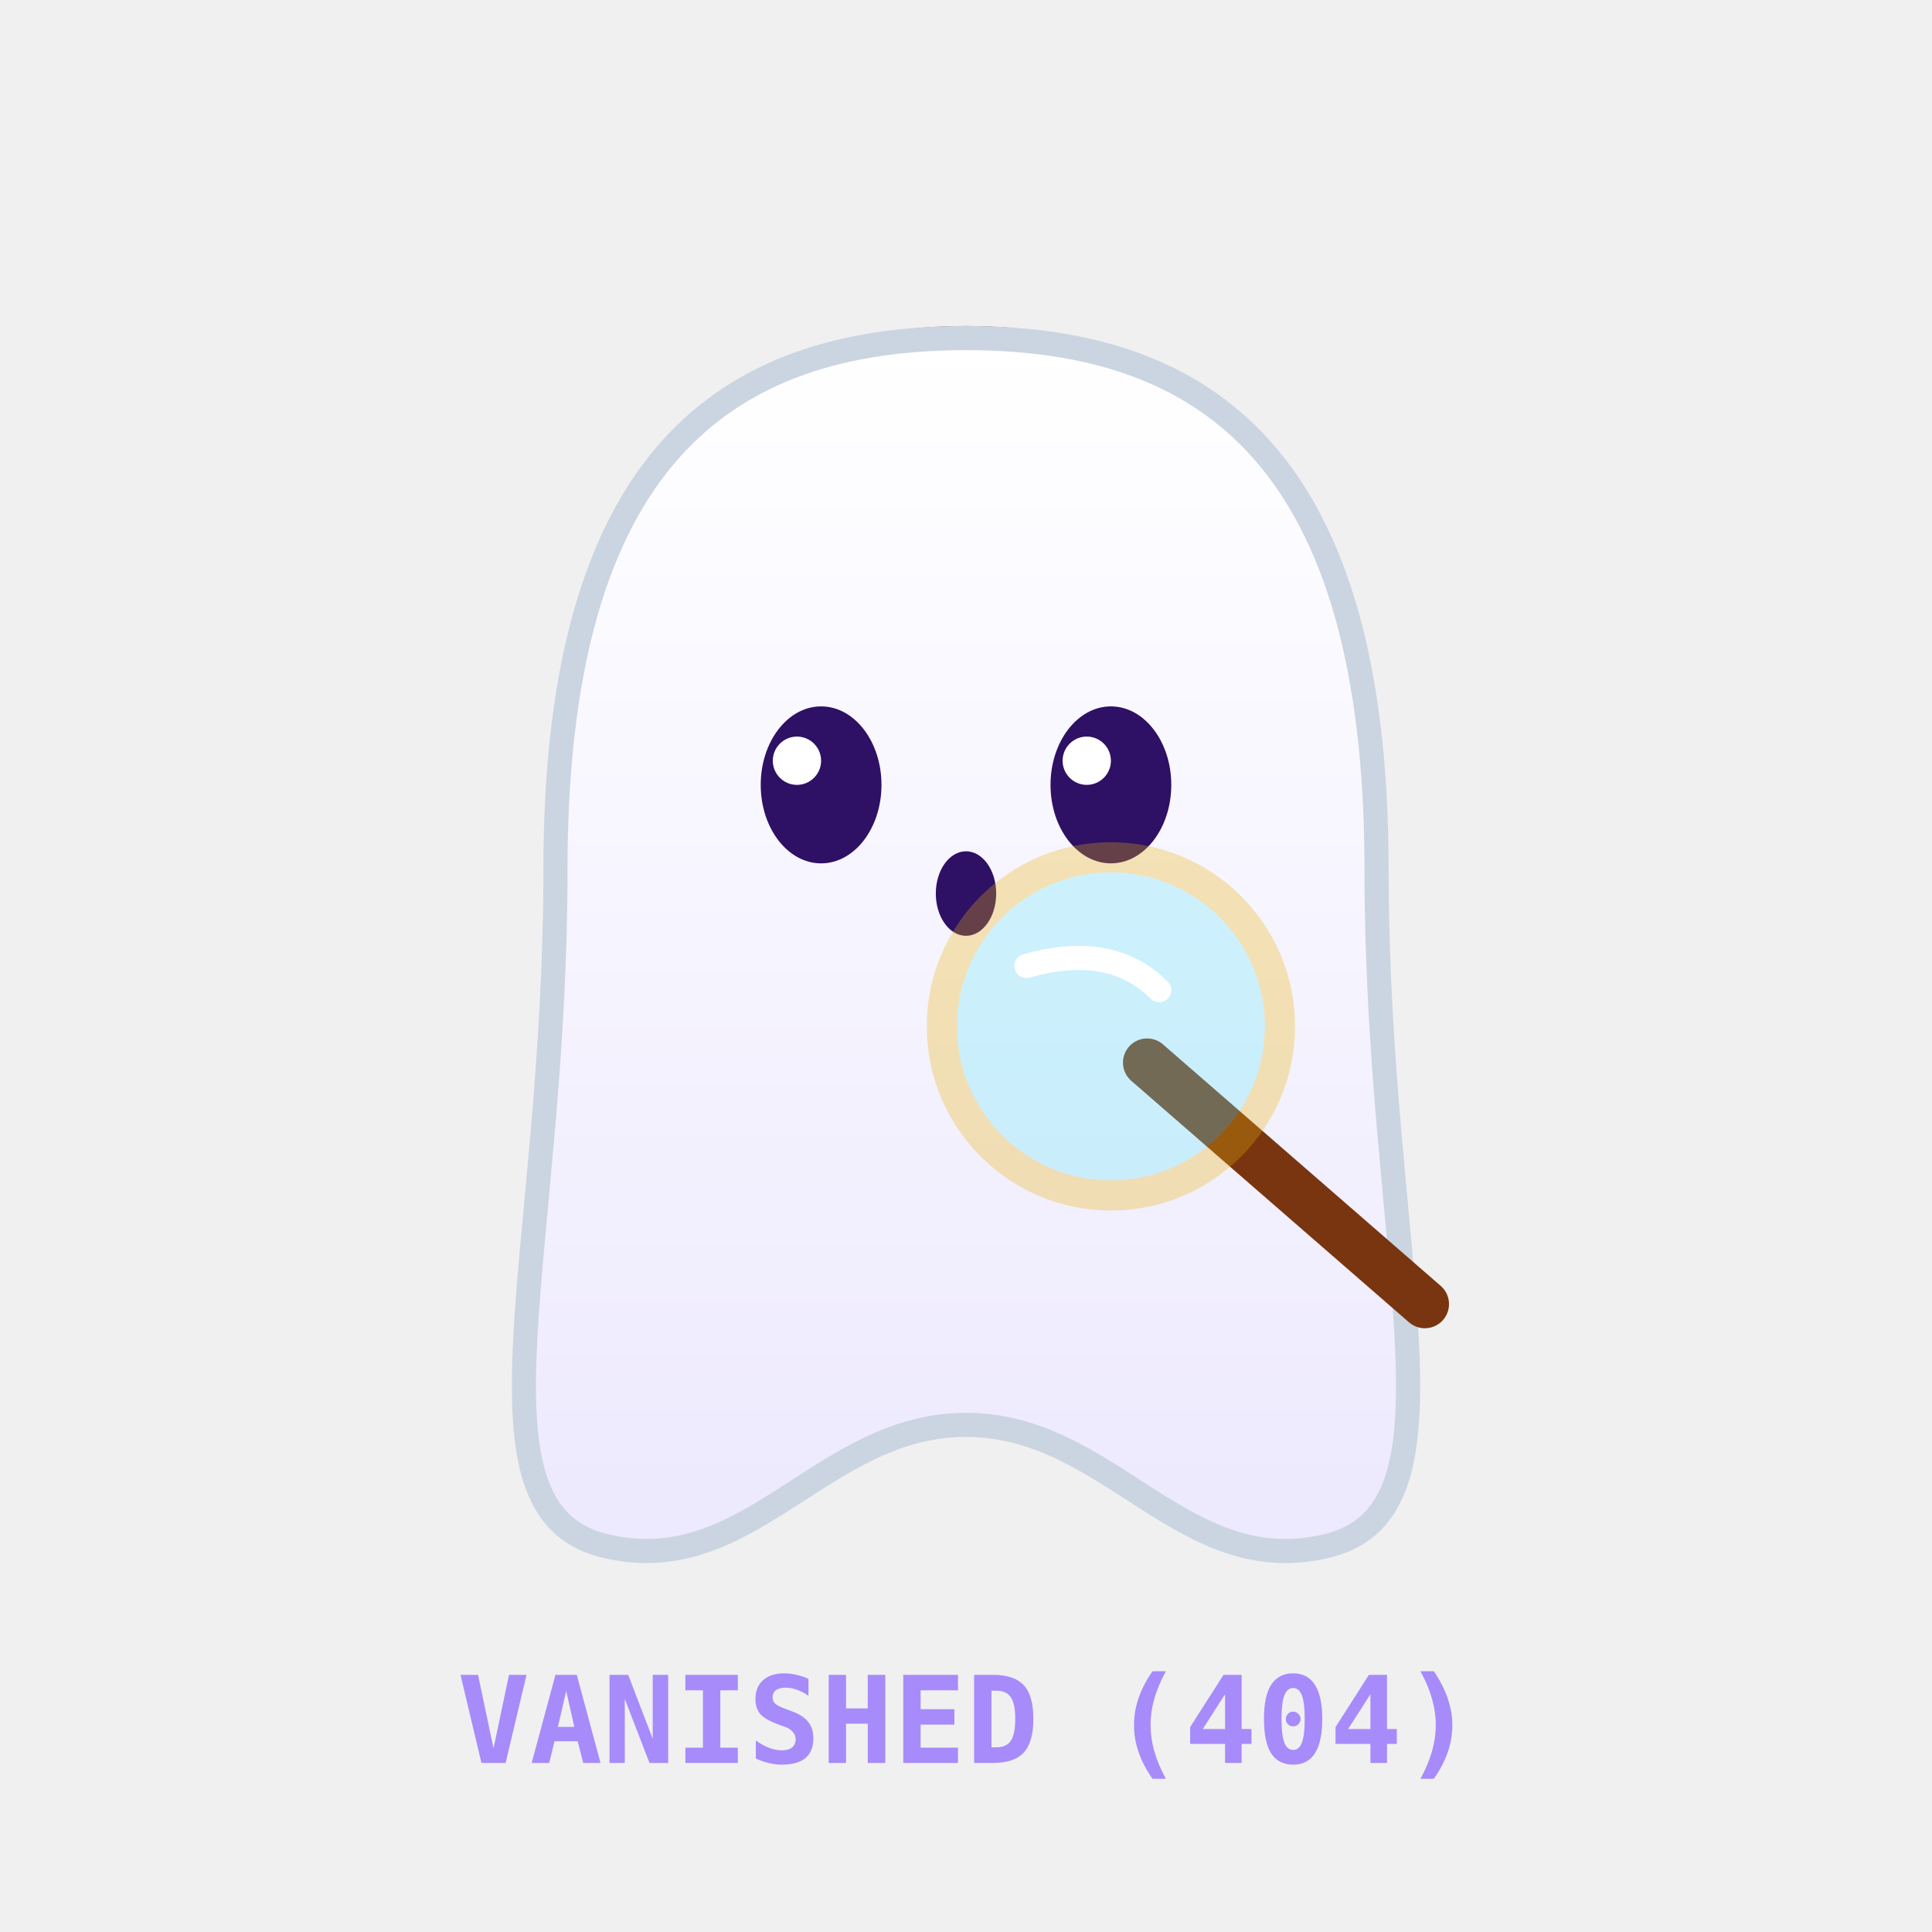
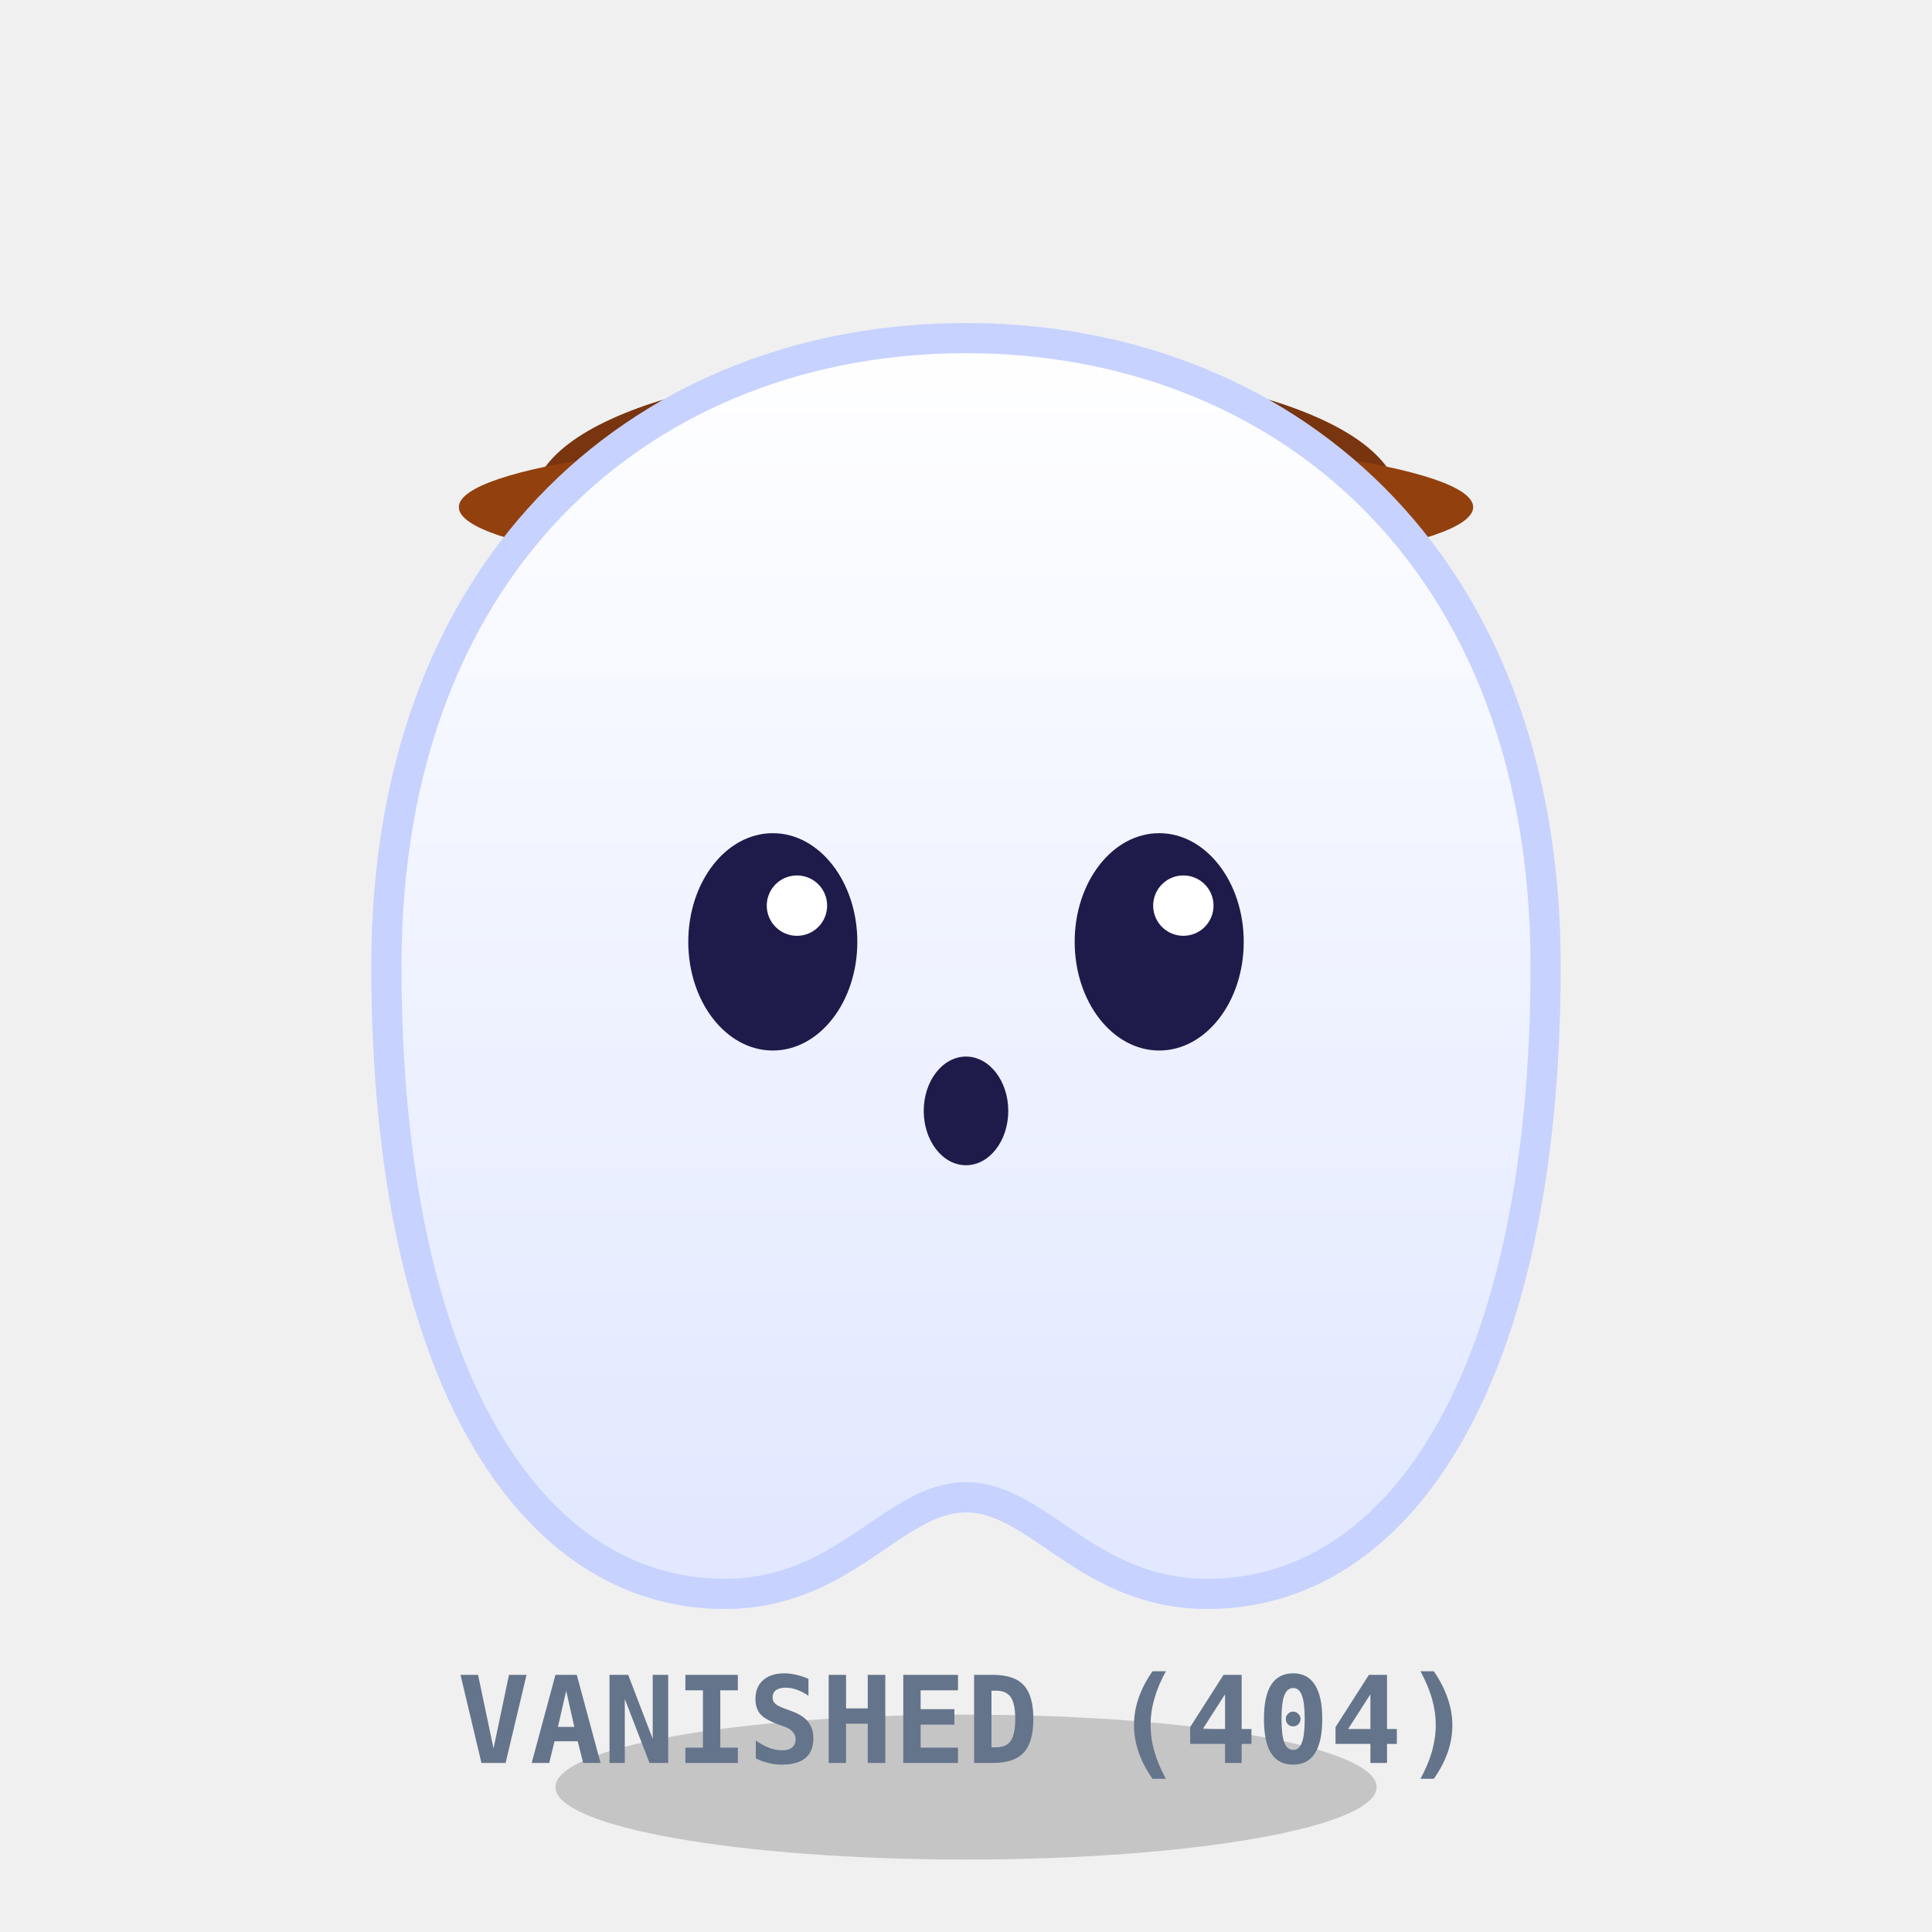
<svg xmlns="http://www.w3.org/2000/svg" viewBox="0 0 160 160" width="100%" height="100%">
  <defs>
-     <linearGradient id="g-body" x1="0%" y1="0%" x2="0%" y2="100%">
+     <linearGradient id="ghost-head-grad" x1="0%" y1="0%" x2="0%" y2="100%">
      <stop offset="0%" stop-color="#ffffff" />
-       <stop offset="100%" stop-color="#ede9fe" />
+       <stop offset="100%" stop-color="#e0e7ff" />
    </linearGradient>
  </defs>
  <style>
    @keyframes ghostFade {
-       0%, 100% { opacity: 0.95; transform: translateY(0); }
-       50% { opacity: 0.25; transform: translateY(-8px); }
+       0%, 100% { opacity: 0.95; }
+       50% { opacity: 0.28; }
    }
-     @keyframes sweepGlass {
-       0%, 100% { transform: rotate(-18deg); }
-       50% { transform: rotate(18deg); }
+     @keyframes lookLR {
+       0%, 100% { transform: translateX(0); }
+       25% { transform: translateX(-6px); }
+       75% { transform: translateX(6px); }
    }
-     .ghost-fader { animation: ghostFade 3s ease-in-out infinite; }
-     .glass-sweep { animation: sweepGlass 2s ease-in-out infinite; transform-origin: 105px 95px; }
+     .head-fade { animation: ghostFade 3s ease-in-out infinite; }
+     .eyes-look { animation: lookLR 2.6s ease-in-out infinite; }
  </style>
-   <g class="ghost-fader">
-     <path d="M 60 38 Q 80 26 100 38 L 105 40 Q 80 34 55 40 Z" fill="#78350f" stroke="#451a03" stroke-width="1.5" />
-     <ellipse cx="80" cy="34" rx="18" ry="7" fill="#92400e" />
-     <path d="M 46 72 C 46 38 60 28 80 28 C 100 28 114 38 114 72 C 114 104 122 125 110 128 C 98 131 92 118 80 118 C 68 118 62 131 50 128 C 38 125 46 104 46 72 Z" fill="url(#g-body)" stroke="#cbd5e1" stroke-width="2" />
-     <ellipse cx="68" cy="65" rx="5" ry="6.5" fill="#2e1065" />
-     <circle cx="66" cy="63" r="2" fill="#ffffff" />
-     <ellipse cx="92" cy="65" rx="5" ry="6.5" fill="#2e1065" />
-     <circle cx="90" cy="63" r="2" fill="#ffffff" />
-     <ellipse cx="80" cy="74" rx="2.5" ry="3.5" fill="#2e1065" />
-     <g class="glass-sweep">
-       <line x1="95" y1="88" x2="118" y2="108" stroke="#78350f" stroke-width="4" stroke-linecap="round" />
-       <circle cx="92" cy="85" r="14" fill="#67e8f9" opacity="0.3" stroke="#eab308" stroke-width="2.5" />
-       <path d="M 85 80 Q 92 78 96 82" fill="none" stroke="#ffffff" stroke-width="2" stroke-linecap="round" />
+   <ellipse cx="80" cy="148" rx="34" ry="6" fill="#000000" opacity="0.18" />
+   <g class="head-fade">
+     <path d="M 44 42 C 44 26 116 26 116 42 Z" fill="#78350f" />
+     <ellipse cx="80" cy="42" rx="42" ry="6" fill="#92400e" />
+     <path d="M 32 80 C 32 46 54 28 80 28 C 106 28 128 46 128 80 C 128 114 116 132 100 132 C 90 132 86 124 80 124 C 74 124 70 132 60 132 C 44 132 32 114 32 80 Z" fill="url(#ghost-head-grad)" stroke="#c7d2fe" stroke-width="2.5" />
+     <g class="eyes-look">
+       <ellipse cx="64" cy="78" rx="7" ry="9" fill="#1e1b4b" />
+       <circle cx="66" cy="75" r="2.5" fill="#ffffff" />
+       <ellipse cx="96" cy="78" rx="7" ry="9" fill="#1e1b4b" />
+       <circle cx="98" cy="75" r="2.5" fill="#ffffff" />
    </g>
+     <ellipse cx="80" cy="92" rx="3.5" ry="4.5" fill="#1e1b4b" />
  </g>
-   <text x="80" y="146" font-family="monospace" font-size="10" font-weight="bold" fill="#a78bfa" text-anchor="middle">VANISHED (404)</text>
+   <text x="80" y="146" font-family="monospace" font-size="10" font-weight="bold" fill="#64748b" text-anchor="middle">VANISHED (404)</text>
</svg>
